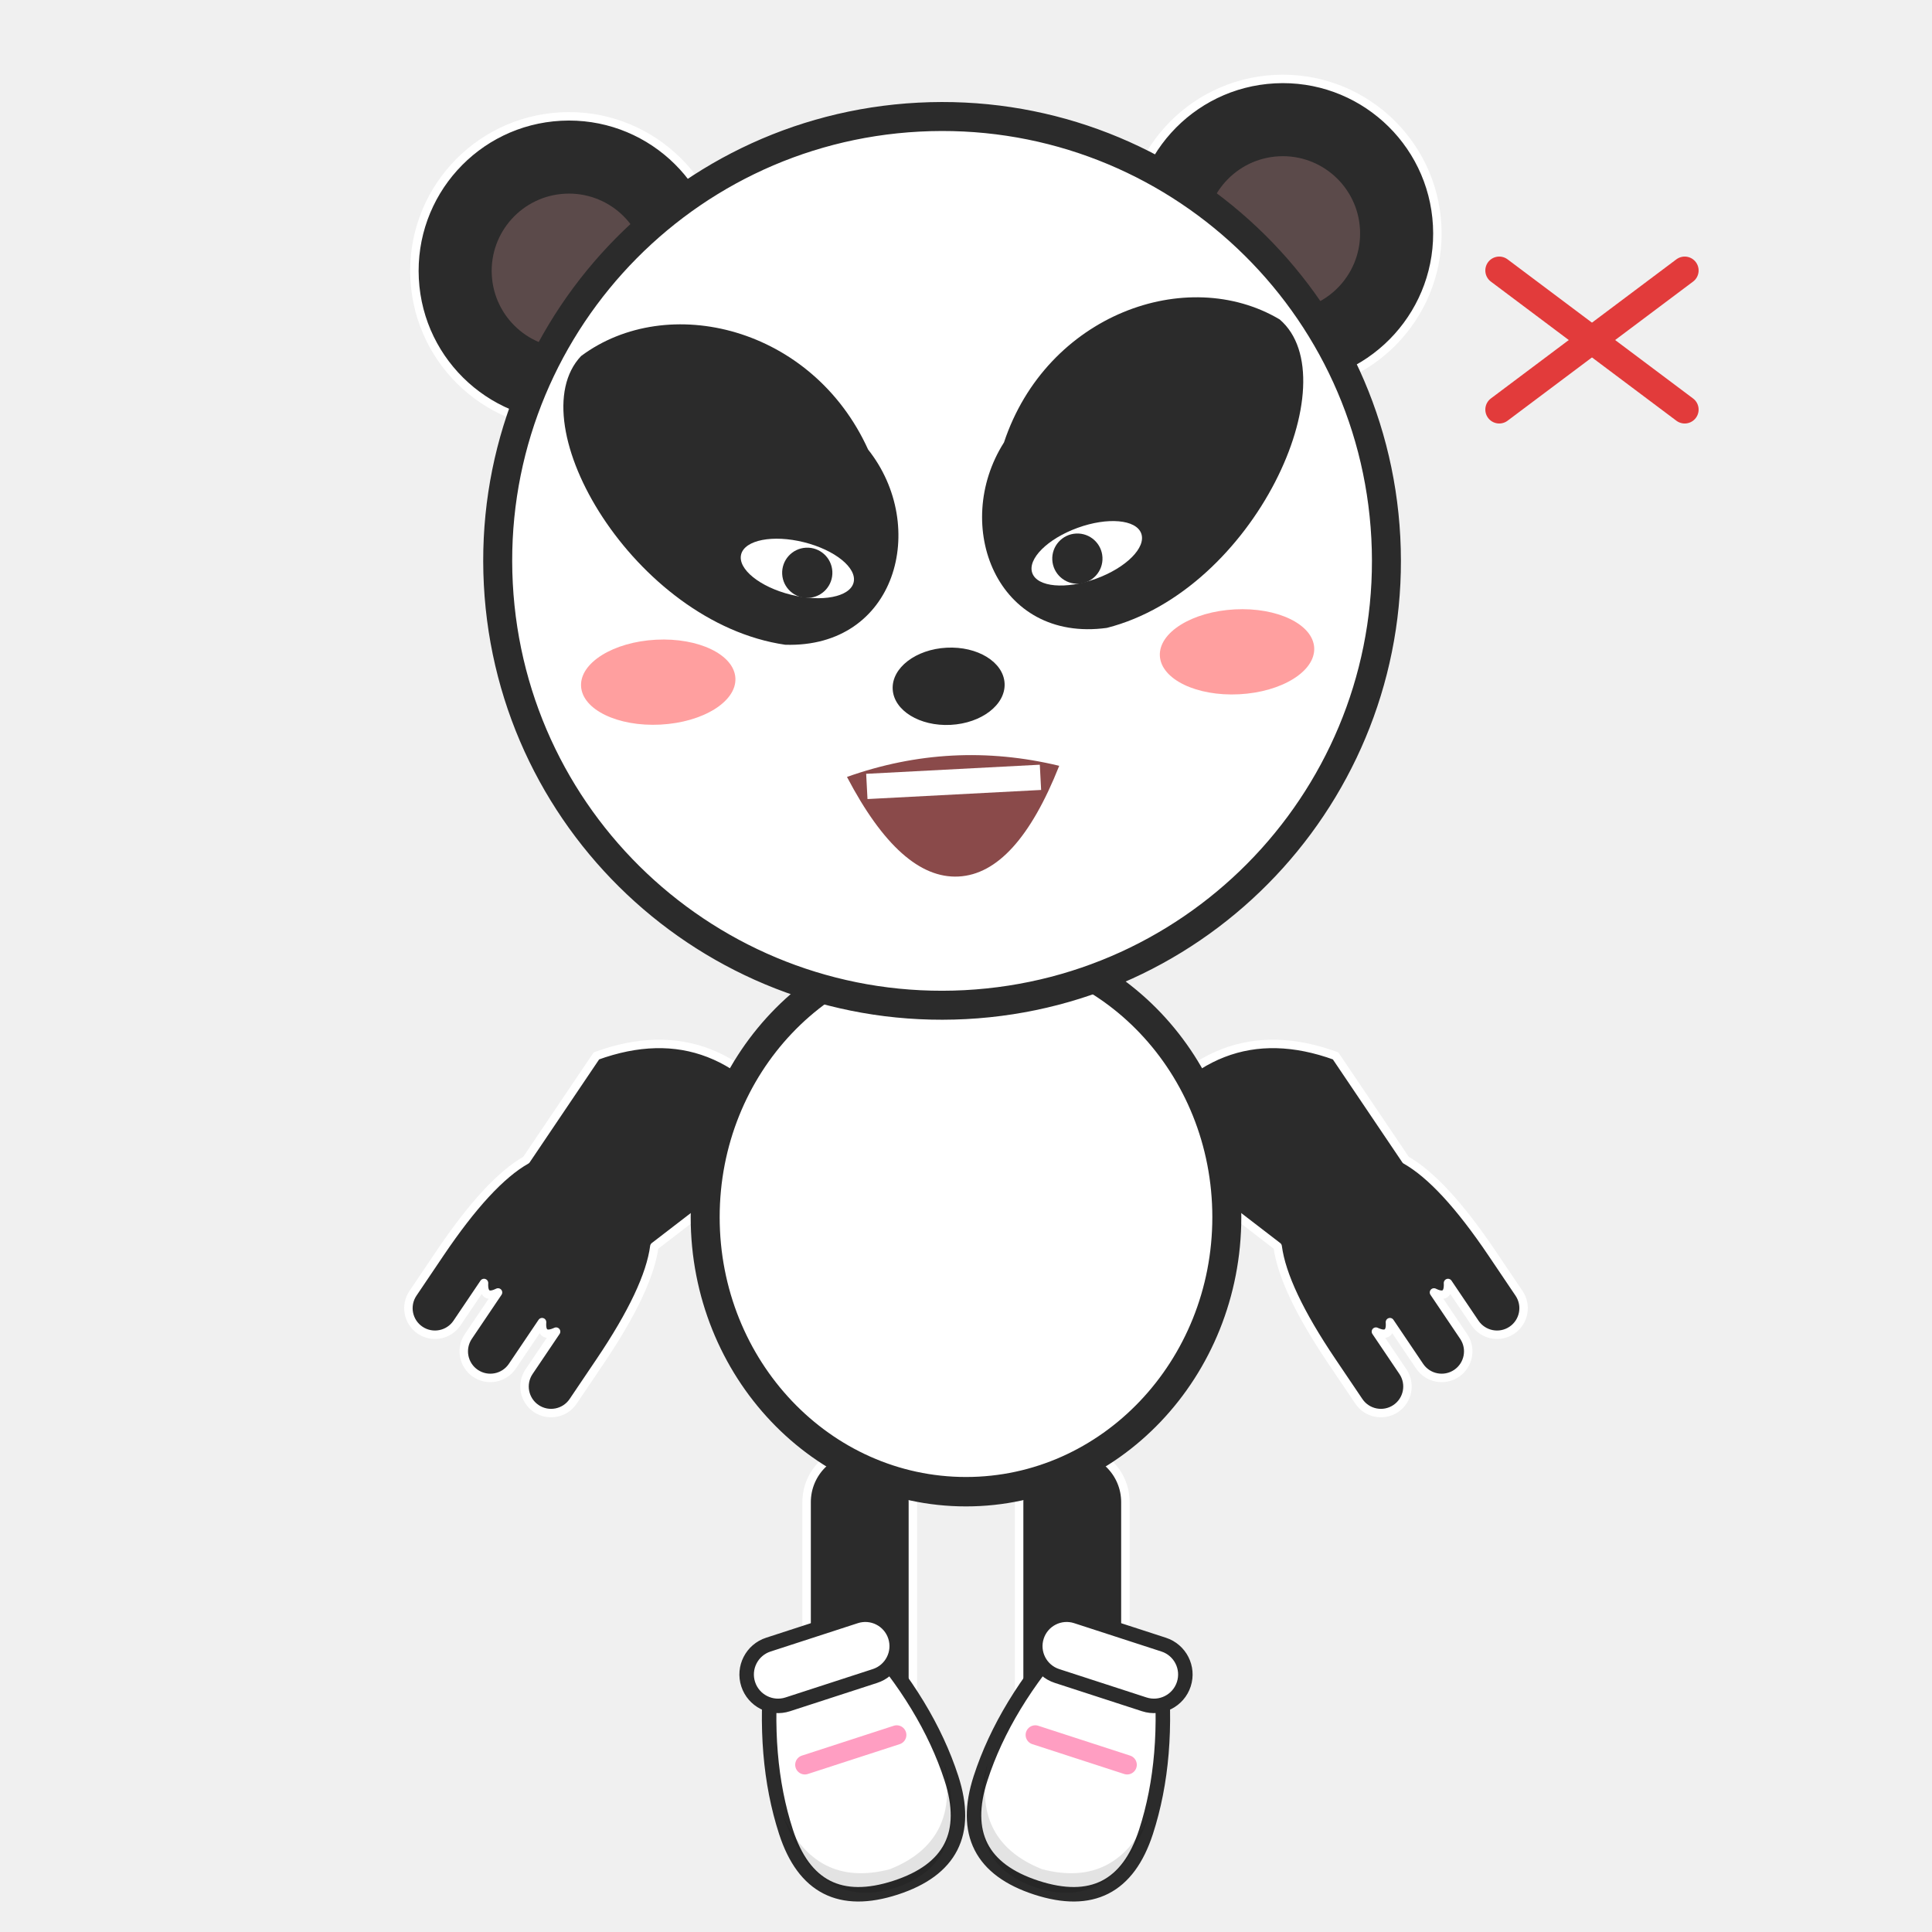
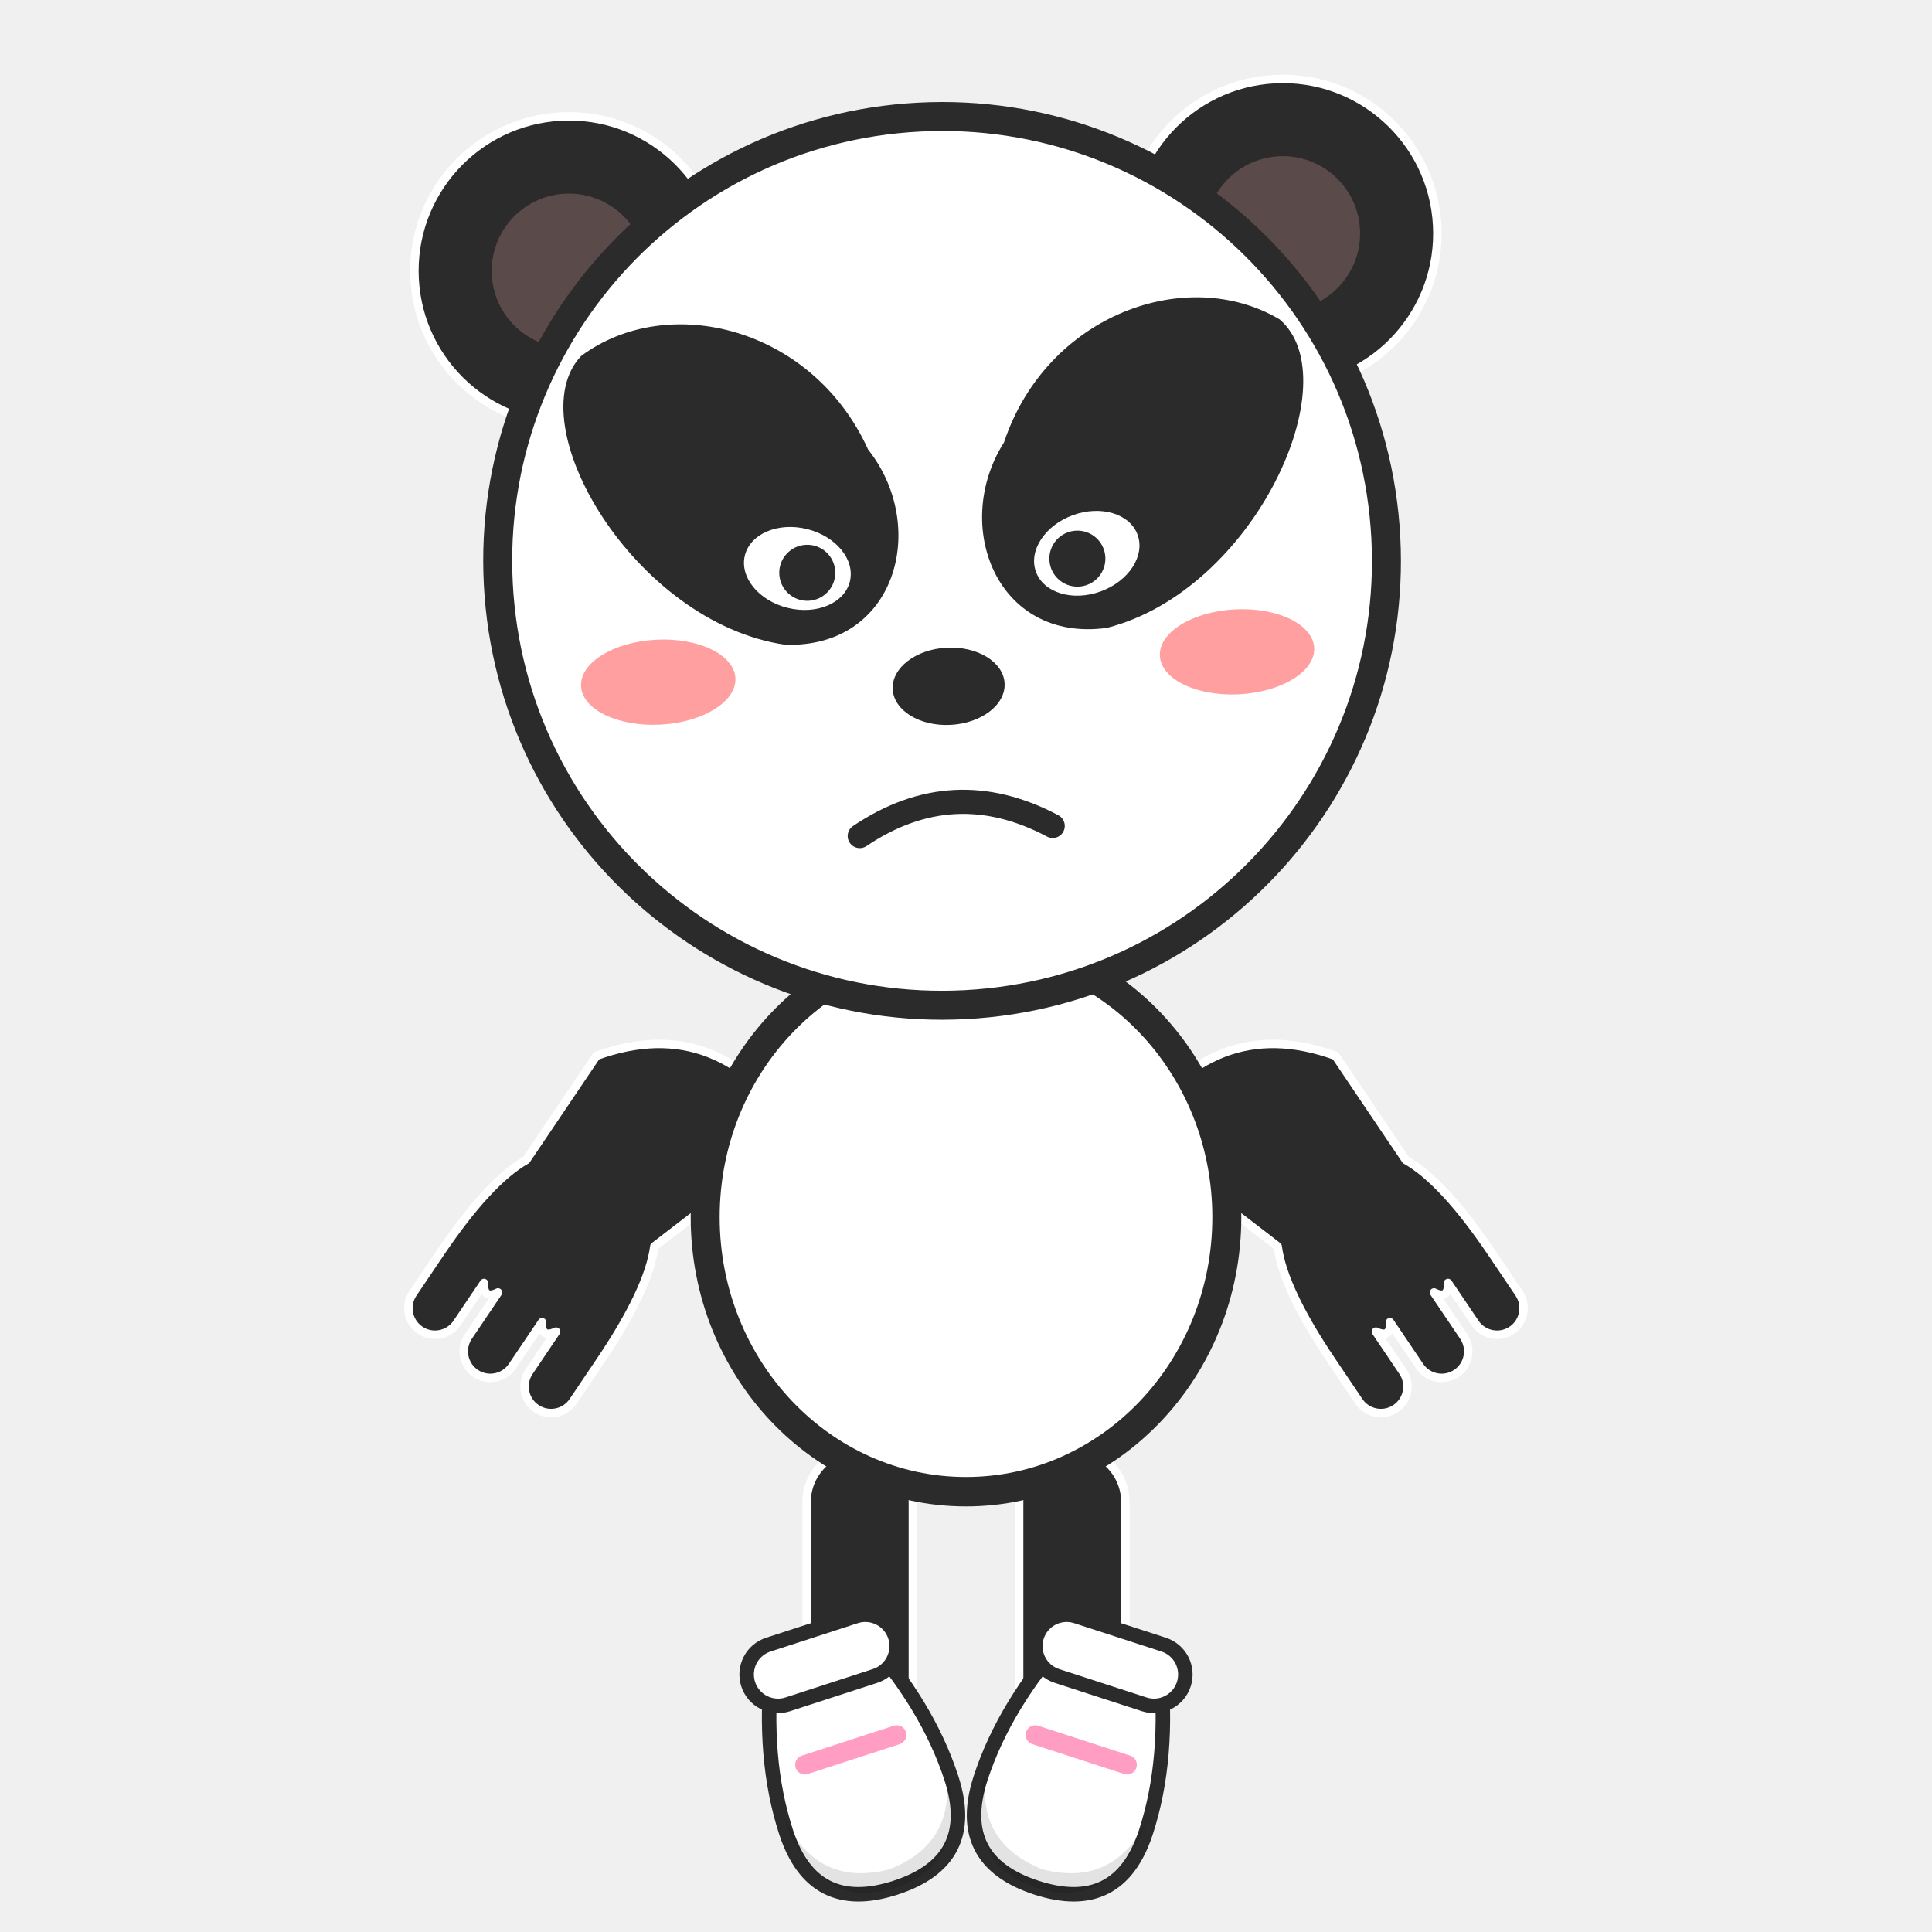
<svg xmlns="http://www.w3.org/2000/svg" viewBox="0 0 200 200" width="200" height="200" role="img" aria-label="Panda enfadado">
  <defs>
    <g id="foot">
      <path d="M84 170Q80 179 80 187Q80 196 89 196Q98 196 98 187Q98 179 94 170Z" fill="#fff" stroke="#2b2b2b" stroke-width="1.5" />
      <path d="M80.2 185Q80.5 196 89 196Q97.5 196 97.8 185Q97 193.5 89 194Q81 193.5 80.2 185Z" fill="#000" opacity="0.11" />
      <rect x="81" y="168" width="16" height="6.5" rx="3.25" fill="#fff" stroke="#2b2b2b" stroke-width="1.5" />
      <path d="M84 181H94" fill="none" stroke="#ff9ec2" stroke-width="2" stroke-linecap="round" />
    </g>
    <path id="patch" d="M71 29C63 33 67 55 80 62C90 66 97 56 94 47C93 34 81 26 71 29Z" fill="#2b2b2b" />
    <path id="arm" d="M82 116Q68 110 60 121L60 134Q58 138 58 147L58 152A2.75 2.75 0 0 0 63.5 152L63.5 147Q64.4 148.5 65.25 147L65.25 152.5A2.75 2.75 0 0 0 70.75 152.5L70.75 147Q71.6 148.5 72.5 147L72.5 152A2.75 2.75 0 0 0 78 152L78 147Q78 138 76 134L82 116Z" />
  </defs>
  <g class="panda" data-emotion="enfadado" fill="#2b2b2b" stroke-linejoin="round">
    <g class="legs" stroke="#fff" stroke-width="0.875">
      <rect x="83.5" y="150" width="11" height="30" rx="5.5" />
      <rect x="105.5" y="150" width="11" height="30" rx="5.5" />
    </g>
    <use href="#foot" transform="translate(0 0.00) rotate(-18 89 184)" />
    <use href="#foot" transform="translate(0 0.00) matrix(-1 0 0 1 200 0) rotate(-18 89 184)" />
    <g class="arms" stroke="#fff" stroke-width="0.875">
      <g transform="rotate(4.00 80 118) rotate(30 80 118)">
        <use href="#arm" />
      </g>
      <g transform="rotate(-4.00 120 118) matrix(-1 0 0 1 200 0) rotate(30 80 118)">
        <use href="#arm" />
      </g>
    </g>
    <ellipse transform="translate(100 126) scale(1 1.015) translate(-100 -126)" class="body" cx="100" cy="126" rx="27" ry="28" fill="#fff" stroke="#2b2b2b" stroke-width="3" />
    <g class="head" transform="rotate(2.00 100 102) translate(0 0.00) translate(0 2) rotate(-5 100 102)">
      <g class="ears" stroke="#fff" stroke-width="0.875">
        <circle cx="63" cy="24" r="16" />
        <circle cx="137" cy="24" r="16" />
      </g>
      <circle cx="63" cy="24" r="8" fill="#5b4a4a" />
      <circle cx="137" cy="24" r="8" fill="#5b4a4a" />
      <circle class="skull" cx="100" cy="56" r="46" fill="#fff" stroke="#2b2b2b" stroke-width="3" />
      <g class="patches">
        <use href="#patch" transform="translate(85 51) scale(1.07) rotate(-17) translate(-85 -51)" />
        <use href="#patch" transform="matrix(-1 0 0 1 200 0) translate(85 51) scale(1.07) rotate(-17) translate(-85 -51)" />
      </g>
      <g class="flush" fill="#ff5a5a" opacity="0.58">
        <ellipse cx="70" cy="67" rx="8" ry="4.4" />
        <ellipse cx="130" cy="67" rx="8" ry="4.4" />
      </g>
      <g transform="translate(0.00 0) translate(100 55) scale(1.000 1.000) translate(-100 -55)" class="eyes">
-         <ellipse cx="85" cy="56" rx="6" ry="2.8" fill="#fff" transform="rotate(17 85 56)" />
-         <ellipse cx="115" cy="56" rx="6" ry="2.8" fill="#fff" transform="rotate(-17 115 56)" />
-         <circle cx="86" cy="56.5" r="2.6" fill="#2b2b2b" />
-         <circle cx="114" cy="56.5" r="2.6" fill="#2b2b2b" />
+         <ellipse cx="85" cy="56" rx="5.6" ry="4.2" fill="#fff" transform="rotate(17 85 56)" />
+         <ellipse cx="115" cy="56" rx="5.6" ry="4.2" fill="#fff" transform="rotate(-17 115 56)" />
+         <circle cx="86" cy="56.5" r="2.9" fill="#2b2b2b" />
+         <circle cx="114" cy="56.5" r="2.9" fill="#2b2b2b" />
      </g>
      <ellipse class="nose" cx="100" cy="69" rx="5.8" ry="4" />
-       <g transform="translate(0.00 0) translate(100 80) scale(1 1.090) translate(-100 -80)" class="mouth">
-         <path d="M89 78 Q100 75 111 78 Q106 88 100 88 Q94 88 89 78 Z" fill="#8a4a4a" />
-         <path d="M91 79 H109" stroke="#fff" stroke-width="2.4" />
-       </g>
-     </g>
-     <g transform="translate(0.00 0.00) translate(100 40) scale(1.200) translate(-100 -40)" opacity="1.00" class="extra">
-       <g fill="none" stroke="#e23b3b" stroke-width="2.4" stroke-linecap="round">
-         <path d="M146 30 L154 36 L146 42" />
-         <path d="M162 30 L154 36 L162 42" />
+       <g transform="translate(0.00 0) translate(100 80) scale(1 1.000) translate(-100 -80)" class="mouth">
+         <path d="M90 84 Q100 78 110 84" fill="none" stroke="#2b2b2b" stroke-width="2.5" stroke-linecap="round" />
      </g>
    </g>
  </g>
</svg>
